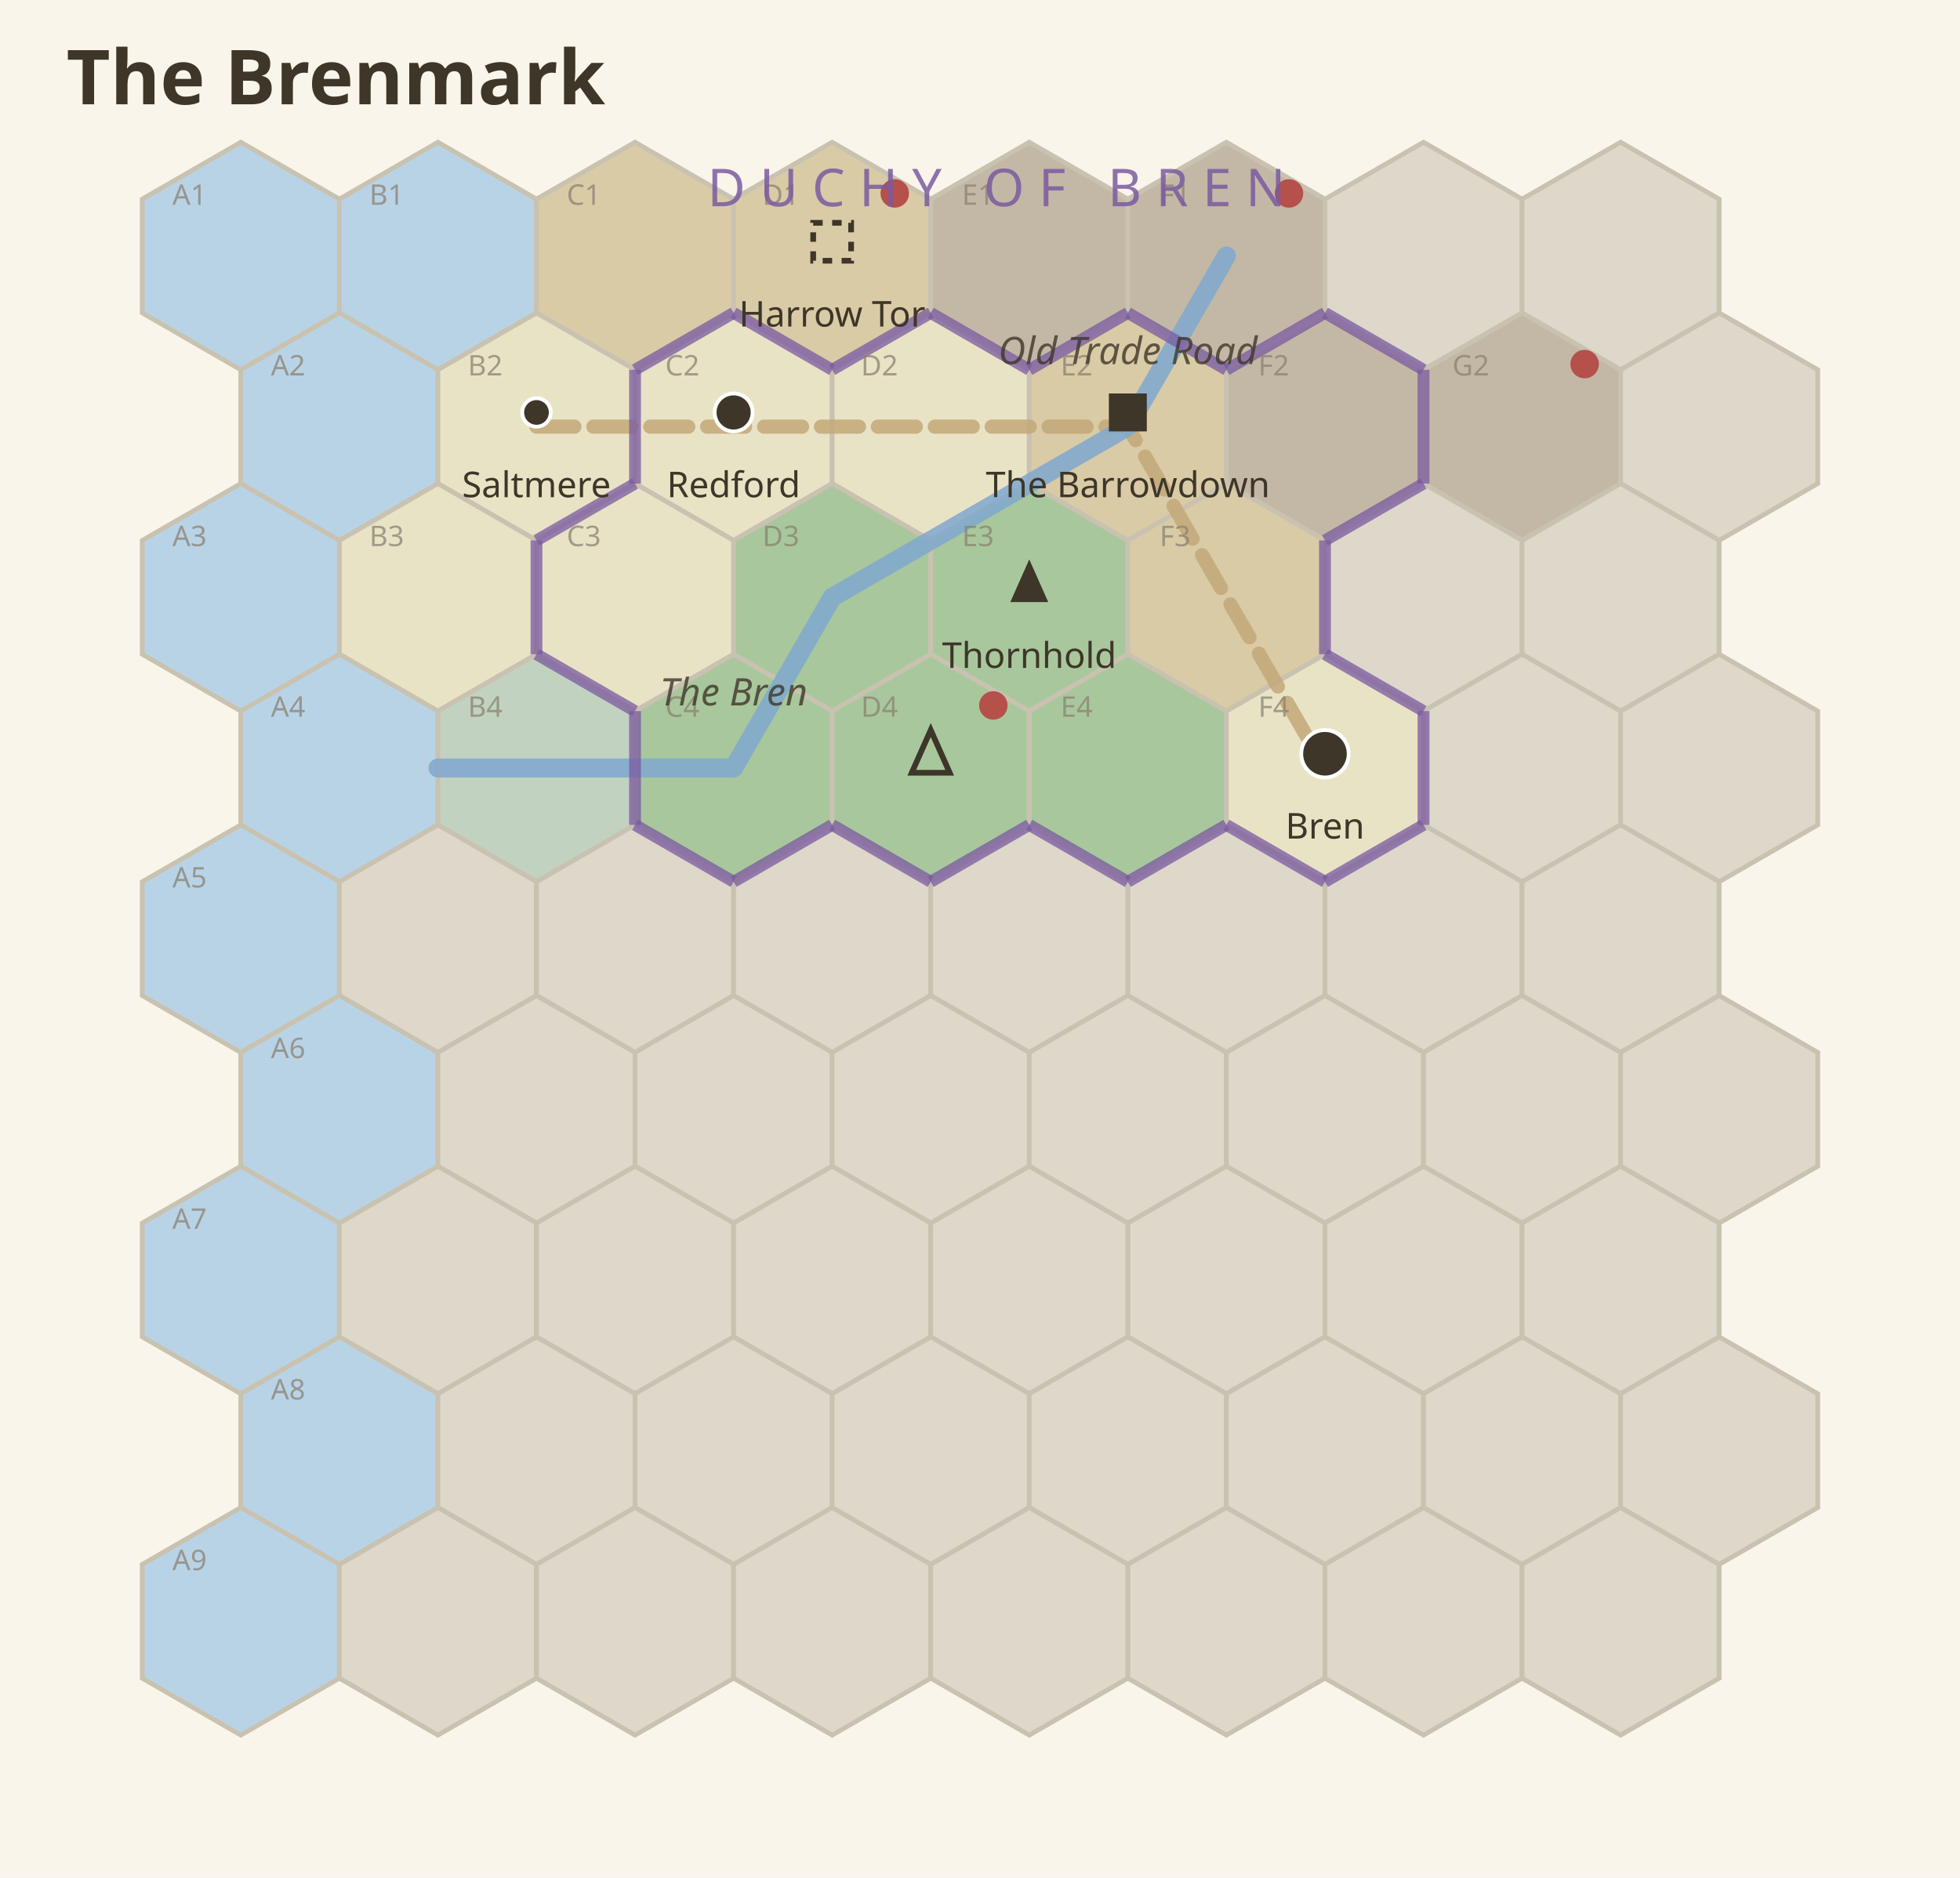
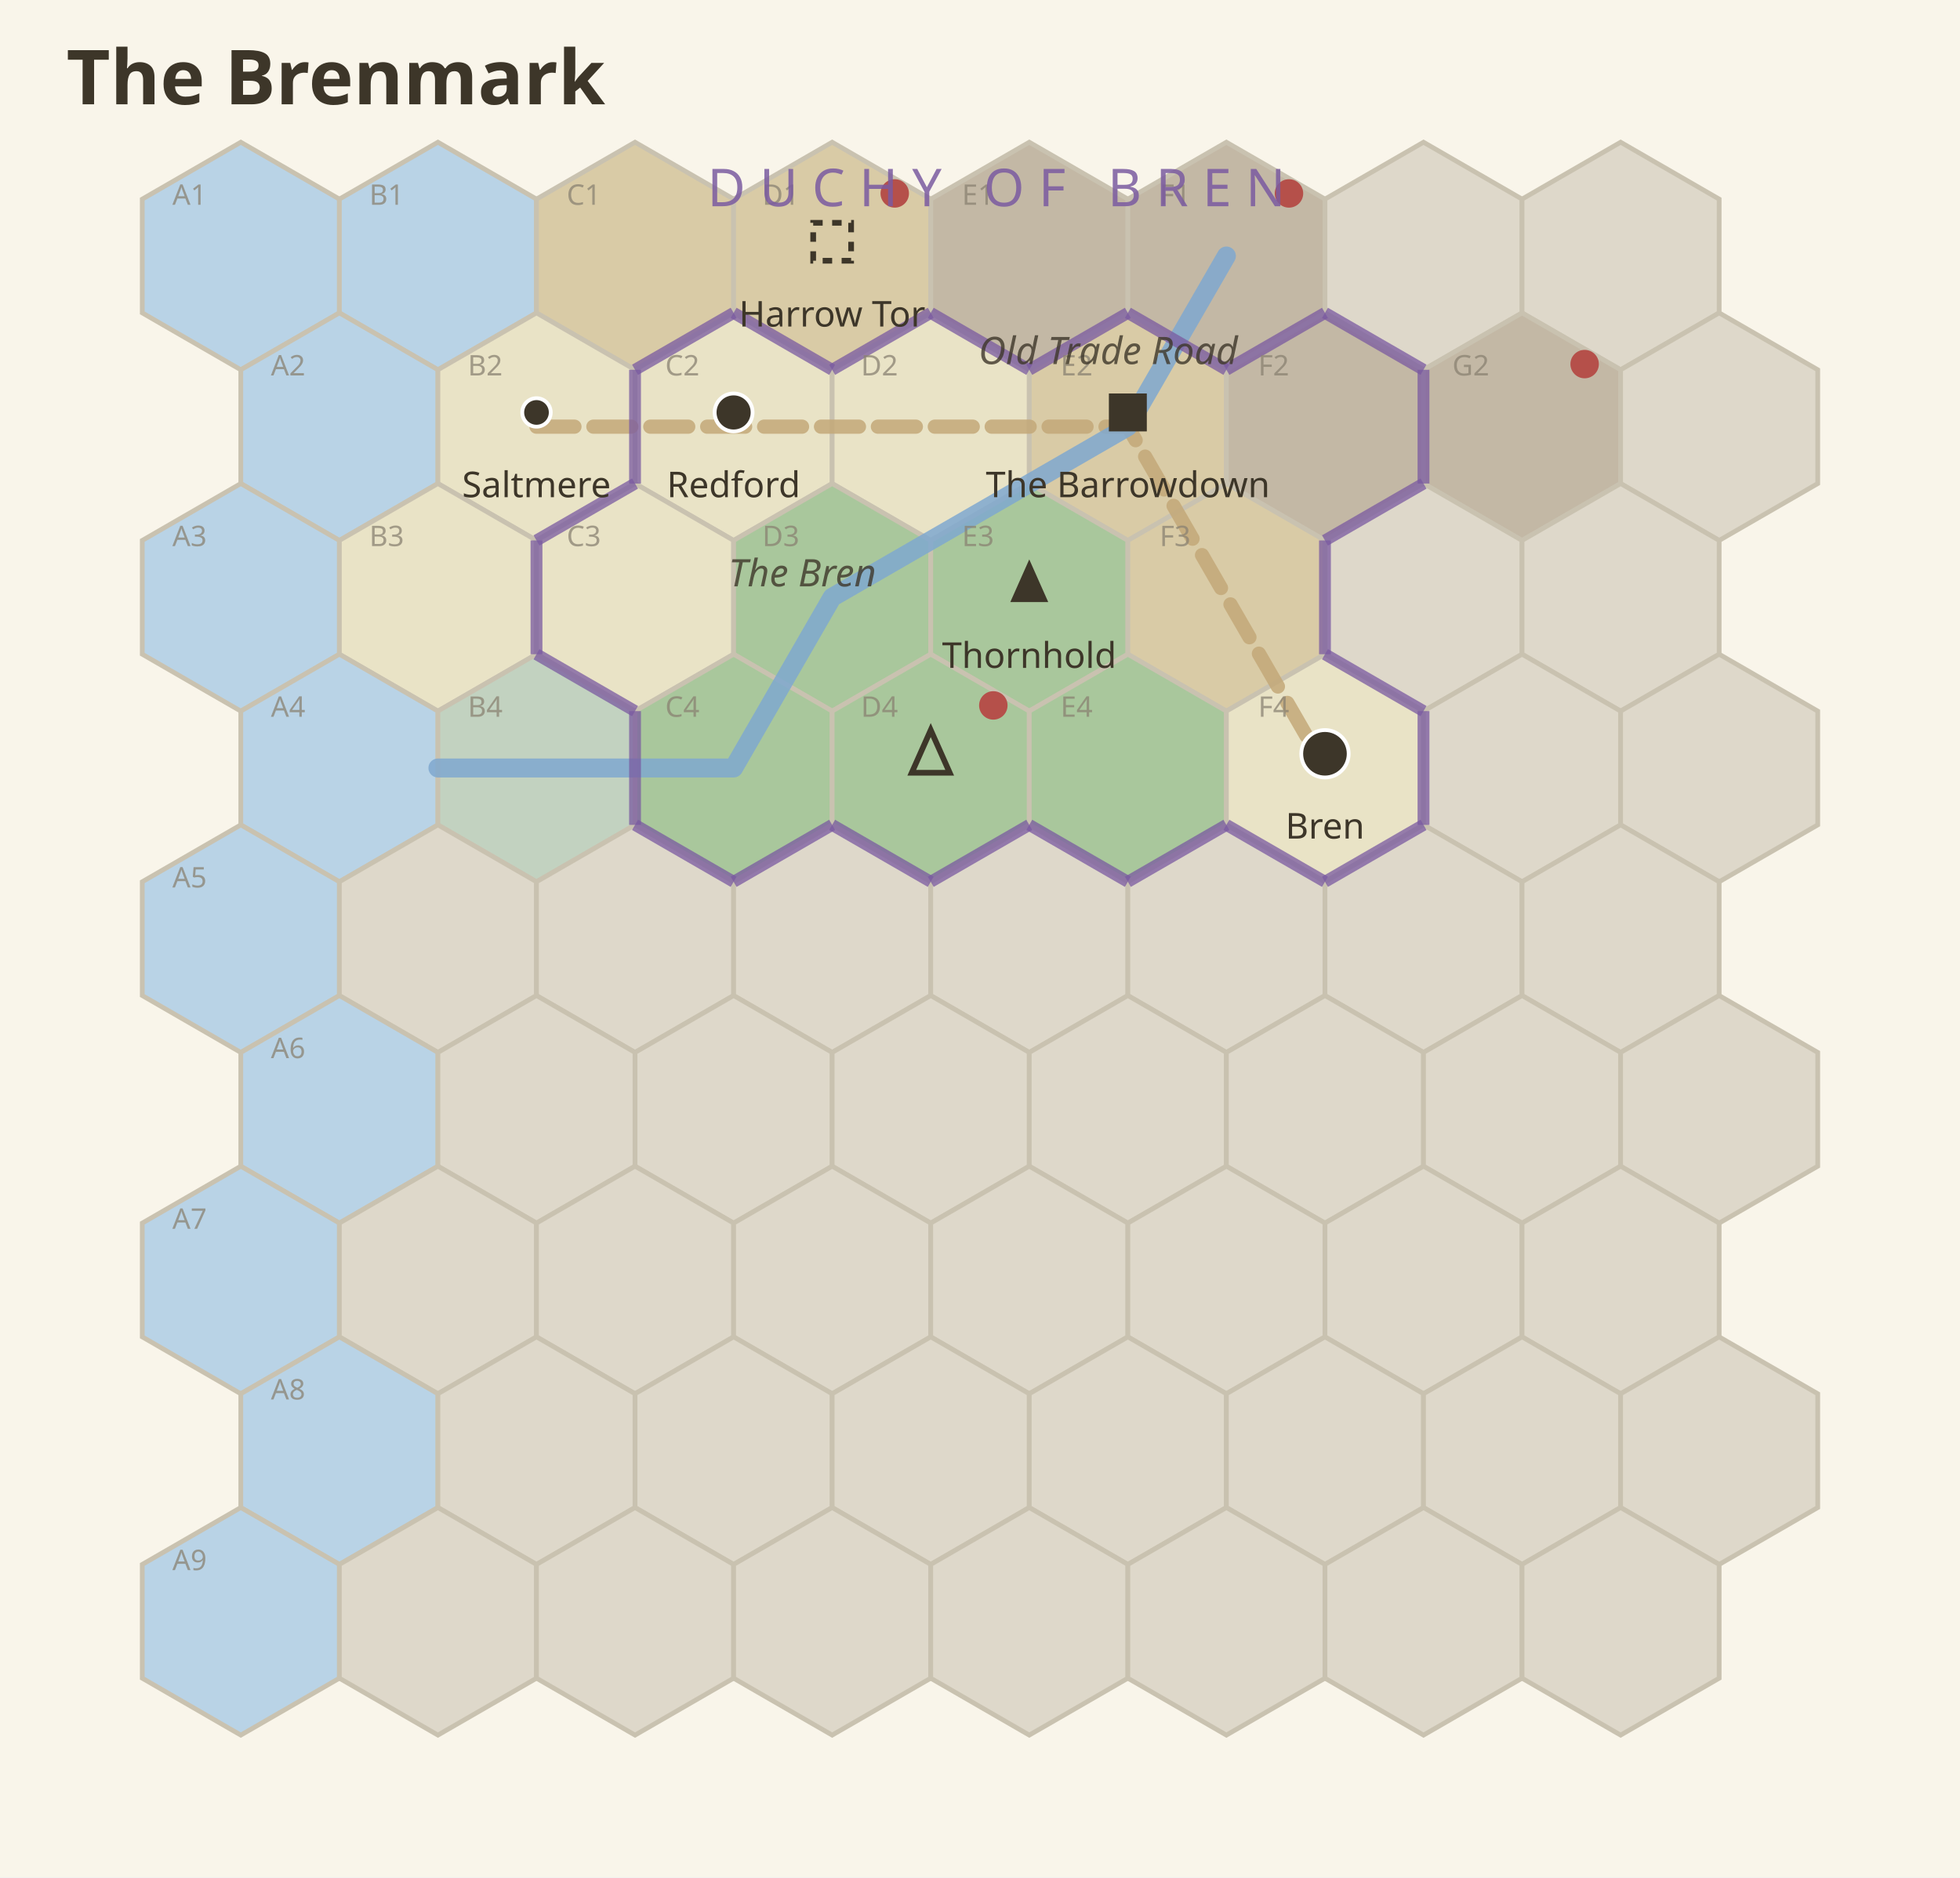
<svg xmlns="http://www.w3.org/2000/svg" viewBox="0 0 413.34 396" width="413.34" height="396" font-family="sans-serif">
  <rect x="0" y="0" width="413.34" height="396" fill="#f9f5ea" />
  <g>
    <polygon points="71.57,42 71.57,66 50.78,78 30,66 30,42 50.78,30" fill="#b9d3e6" stroke="#c9c2b0" stroke-width="1" />
  </g>
  <g>
    <polygon points="113.14,42 113.14,66 92.35,78 71.57,66 71.57,42 92.35,30" fill="#b9d3e6" stroke="#c9c2b0" stroke-width="1" />
  </g>
  <g>
    <polygon points="154.71,42 154.71,66 133.92,78 113.14,66 113.14,42 133.92,30" fill="#d9cba6" stroke="#c9c2b0" stroke-width="1" />
  </g>
  <g>
    <polygon points="196.28,42 196.28,66 175.49,78 154.71,66 154.71,42 175.49,30" fill="#d9cba6" stroke="#c9c2b0" stroke-width="1" />
  </g>
  <g>
    <polygon points="237.85,42 237.85,66 217.06,78 196.28,66 196.28,42 217.06,30" fill="#c3b8a5" stroke="#c9c2b0" stroke-width="1" />
  </g>
  <g>
    <polygon points="279.42,42 279.42,66 258.63,78 237.85,66 237.85,42 258.63,30" fill="#c3b8a5" stroke="#c9c2b0" stroke-width="1" />
  </g>
  <g>
    <polygon points="320.98,42 320.98,66 300.2,78 279.42,66 279.42,42 300.2,30" fill="#ded8ca" stroke="#c9c2b0" stroke-width="1" />
  </g>
  <g>
    <polygon points="362.55,42 362.55,66 341.77,78 320.98,66 320.98,42 341.77,30" fill="#ded8ca" stroke="#c9c2b0" stroke-width="1" />
  </g>
  <g>
    <polygon points="92.35,78 92.35,102 71.57,114 50.78,102 50.78,78 71.57,66" fill="#b9d3e6" stroke="#c9c2b0" stroke-width="1" />
  </g>
  <g>
    <polygon points="133.92,78 133.92,102 113.14,114 92.35,102 92.35,78 113.14,66" fill="#e9e3c6" stroke="#c9c2b0" stroke-width="1" />
  </g>
  <g>
    <polygon points="175.49,78 175.49,102 154.71,114 133.92,102 133.92,78 154.71,66" fill="#e9e3c6" stroke="#c9c2b0" stroke-width="1" />
  </g>
  <g>
    <polygon points="217.06,78 217.06,102 196.28,114 175.49,102 175.49,78 196.28,66" fill="#e9e3c6" stroke="#c9c2b0" stroke-width="1" />
  </g>
  <g>
    <polygon points="258.63,78 258.63,102 237.85,114 217.06,102 217.06,78 237.85,66" fill="#d9cba6" stroke="#c9c2b0" stroke-width="1" />
  </g>
  <g>
    <polygon points="300.2,78 300.2,102 279.42,114 258.63,102 258.63,78 279.42,66" fill="#c3b8a5" stroke="#c9c2b0" stroke-width="1" />
  </g>
  <g>
    <polygon points="341.77,78 341.77,102 320.98,114 300.2,102 300.2,78 320.98,66" fill="#c3b8a5" stroke="#c9c2b0" stroke-width="1" />
  </g>
  <g>
    <polygon points="383.34,78 383.34,102 362.55,114 341.77,102 341.77,78 362.55,66" fill="#ded8ca" stroke="#c9c2b0" stroke-width="1" />
  </g>
  <g>
    <polygon points="71.57,114 71.57,138 50.78,150 30,138 30,114 50.78,102" fill="#b9d3e6" stroke="#c9c2b0" stroke-width="1" />
  </g>
  <g>
    <polygon points="113.14,114 113.14,138 92.35,150 71.57,138 71.57,114 92.35,102" fill="#e9e3c6" stroke="#c9c2b0" stroke-width="1" />
  </g>
  <g>
    <polygon points="154.71,114 154.71,138 133.92,150 113.14,138 113.14,114 133.92,102" fill="#e9e3c6" stroke="#c9c2b0" stroke-width="1" />
  </g>
  <g>
    <polygon points="196.28,114 196.28,138 175.49,150 154.71,138 154.71,114 175.49,102" fill="#a9c79c" stroke="#c9c2b0" stroke-width="1" />
  </g>
  <g>
    <polygon points="237.85,114 237.85,138 217.06,150 196.28,138 196.28,114 217.06,102" fill="#a9c79c" stroke="#c9c2b0" stroke-width="1" />
  </g>
  <g>
    <polygon points="279.42,114 279.42,138 258.63,150 237.85,138 237.85,114 258.63,102" fill="#d9cba6" stroke="#c9c2b0" stroke-width="1" />
  </g>
  <g>
    <polygon points="320.98,114 320.98,138 300.2,150 279.42,138 279.42,114 300.2,102" fill="#ded8ca" stroke="#c9c2b0" stroke-width="1" />
  </g>
  <g>
    <polygon points="362.55,114 362.55,138 341.77,150 320.98,138 320.98,114 341.77,102" fill="#ded8ca" stroke="#c9c2b0" stroke-width="1" />
  </g>
  <g>
    <polygon points="92.35,150 92.35,174 71.57,186 50.78,174 50.78,150 71.57,138" fill="#b9d3e6" stroke="#c9c2b0" stroke-width="1" />
  </g>
  <g>
    <polygon points="133.92,150 133.92,174 113.14,186 92.35,174 92.35,150 113.14,138" fill="#c2d2c0" stroke="#c9c2b0" stroke-width="1" />
  </g>
  <g>
    <polygon points="175.49,150 175.49,174 154.71,186 133.92,174 133.92,150 154.71,138" fill="#a9c79c" stroke="#c9c2b0" stroke-width="1" />
  </g>
  <g>
    <polygon points="217.06,150 217.06,174 196.28,186 175.49,174 175.49,150 196.28,138" fill="#a9c79c" stroke="#c9c2b0" stroke-width="1" />
  </g>
  <g>
    <polygon points="258.63,150 258.63,174 237.85,186 217.06,174 217.06,150 237.85,138" fill="#a9c79c" stroke="#c9c2b0" stroke-width="1" />
  </g>
  <g>
    <polygon points="300.2,150 300.2,174 279.42,186 258.63,174 258.63,150 279.42,138" fill="#e9e3c6" stroke="#c9c2b0" stroke-width="1" />
  </g>
  <g>
    <polygon points="341.77,150 341.77,174 320.98,186 300.2,174 300.2,150 320.98,138" fill="#ded8ca" stroke="#c9c2b0" stroke-width="1" />
  </g>
  <g>
    <polygon points="383.34,150 383.34,174 362.55,186 341.77,174 341.77,150 362.55,138" fill="#ded8ca" stroke="#c9c2b0" stroke-width="1" />
  </g>
  <g>
    <polygon points="71.57,186 71.57,210 50.78,222 30,210 30,186 50.78,174" fill="#b9d3e6" stroke="#c9c2b0" stroke-width="1" />
  </g>
  <g>
    <polygon points="113.14,186 113.14,210 92.35,222 71.57,210 71.57,186 92.35,174" fill="#ded8ca" stroke="#c9c2b0" stroke-width="1" />
  </g>
  <g>
    <polygon points="154.71,186 154.71,210 133.92,222 113.14,210 113.14,186 133.92,174" fill="#ded8ca" stroke="#c9c2b0" stroke-width="1" />
  </g>
  <g>
    <polygon points="196.28,186 196.28,210 175.49,222 154.71,210 154.71,186 175.49,174" fill="#ded8ca" stroke="#c9c2b0" stroke-width="1" />
  </g>
  <g>
    <polygon points="237.85,186 237.85,210 217.06,222 196.28,210 196.28,186 217.06,174" fill="#ded8ca" stroke="#c9c2b0" stroke-width="1" />
  </g>
  <g>
    <polygon points="279.42,186 279.42,210 258.63,222 237.85,210 237.85,186 258.63,174" fill="#ded8ca" stroke="#c9c2b0" stroke-width="1" />
  </g>
  <g>
    <polygon points="320.98,186 320.98,210 300.2,222 279.42,210 279.42,186 300.2,174" fill="#ded8ca" stroke="#c9c2b0" stroke-width="1" />
  </g>
  <g>
    <polygon points="362.55,186 362.55,210 341.77,222 320.98,210 320.98,186 341.77,174" fill="#ded8ca" stroke="#c9c2b0" stroke-width="1" />
  </g>
  <g>
    <polygon points="92.35,222 92.35,246 71.57,258 50.78,246 50.78,222 71.57,210" fill="#b9d3e6" stroke="#c9c2b0" stroke-width="1" />
  </g>
  <g>
    <polygon points="133.92,222 133.92,246 113.14,258 92.35,246 92.35,222 113.14,210" fill="#ded8ca" stroke="#c9c2b0" stroke-width="1" />
  </g>
  <g>
    <polygon points="175.49,222 175.49,246 154.71,258 133.92,246 133.92,222 154.71,210" fill="#ded8ca" stroke="#c9c2b0" stroke-width="1" />
  </g>
  <g>
    <polygon points="217.06,222 217.06,246 196.28,258 175.49,246 175.49,222 196.28,210" fill="#ded8ca" stroke="#c9c2b0" stroke-width="1" />
  </g>
  <g>
    <polygon points="258.63,222 258.63,246 237.85,258 217.06,246 217.06,222 237.85,210" fill="#ded8ca" stroke="#c9c2b0" stroke-width="1" />
  </g>
  <g>
    <polygon points="300.2,222 300.2,246 279.42,258 258.63,246 258.63,222 279.42,210" fill="#ded8ca" stroke="#c9c2b0" stroke-width="1" />
  </g>
  <g>
    <polygon points="341.77,222 341.77,246 320.98,258 300.2,246 300.2,222 320.98,210" fill="#ded8ca" stroke="#c9c2b0" stroke-width="1" />
  </g>
  <g>
    <polygon points="383.34,222 383.34,246 362.55,258 341.77,246 341.77,222 362.55,210" fill="#ded8ca" stroke="#c9c2b0" stroke-width="1" />
  </g>
  <g>
    <polygon points="71.57,258 71.57,282 50.78,294 30,282 30,258 50.78,246" fill="#b9d3e6" stroke="#c9c2b0" stroke-width="1" />
  </g>
  <g>
    <polygon points="113.14,258 113.14,282 92.35,294 71.57,282 71.57,258 92.35,246" fill="#ded8ca" stroke="#c9c2b0" stroke-width="1" />
  </g>
  <g>
    <polygon points="154.71,258 154.71,282 133.92,294 113.14,282 113.14,258 133.92,246" fill="#ded8ca" stroke="#c9c2b0" stroke-width="1" />
  </g>
  <g>
    <polygon points="196.28,258 196.28,282 175.49,294 154.71,282 154.71,258 175.49,246" fill="#ded8ca" stroke="#c9c2b0" stroke-width="1" />
  </g>
  <g>
    <polygon points="237.85,258 237.85,282 217.06,294 196.28,282 196.28,258 217.06,246" fill="#ded8ca" stroke="#c9c2b0" stroke-width="1" />
  </g>
  <g>
    <polygon points="279.42,258 279.42,282 258.63,294 237.85,282 237.85,258 258.63,246" fill="#ded8ca" stroke="#c9c2b0" stroke-width="1" />
  </g>
  <g>
    <polygon points="320.98,258 320.98,282 300.2,294 279.42,282 279.42,258 300.2,246" fill="#ded8ca" stroke="#c9c2b0" stroke-width="1" />
  </g>
  <g>
    <polygon points="362.55,258 362.55,282 341.77,294 320.98,282 320.98,258 341.77,246" fill="#ded8ca" stroke="#c9c2b0" stroke-width="1" />
  </g>
  <g>
    <polygon points="92.35,294 92.35,318 71.57,330 50.78,318 50.78,294 71.57,282" fill="#b9d3e6" stroke="#c9c2b0" stroke-width="1" />
  </g>
  <g>
    <polygon points="133.92,294 133.92,318 113.14,330 92.35,318 92.35,294 113.14,282" fill="#ded8ca" stroke="#c9c2b0" stroke-width="1" />
  </g>
  <g>
    <polygon points="175.49,294 175.49,318 154.71,330 133.92,318 133.92,294 154.71,282" fill="#ded8ca" stroke="#c9c2b0" stroke-width="1" />
  </g>
  <g>
    <polygon points="217.06,294 217.06,318 196.28,330 175.49,318 175.49,294 196.28,282" fill="#ded8ca" stroke="#c9c2b0" stroke-width="1" />
  </g>
  <g>
    <polygon points="258.63,294 258.63,318 237.85,330 217.06,318 217.06,294 237.85,282" fill="#ded8ca" stroke="#c9c2b0" stroke-width="1" />
  </g>
  <g>
    <polygon points="300.2,294 300.2,318 279.42,330 258.63,318 258.63,294 279.42,282" fill="#ded8ca" stroke="#c9c2b0" stroke-width="1" />
  </g>
  <g>
    <polygon points="341.77,294 341.77,318 320.98,330 300.2,318 300.2,294 320.98,282" fill="#ded8ca" stroke="#c9c2b0" stroke-width="1" />
  </g>
  <g>
    <polygon points="383.34,294 383.34,318 362.55,330 341.77,318 341.77,294 362.55,282" fill="#ded8ca" stroke="#c9c2b0" stroke-width="1" />
  </g>
  <g>
    <polygon points="71.57,330 71.57,354 50.78,366 30,354 30,330 50.78,318" fill="#b9d3e6" stroke="#c9c2b0" stroke-width="1" />
  </g>
  <g>
    <polygon points="113.14,330 113.14,354 92.35,366 71.57,354 71.57,330 92.35,318" fill="#ded8ca" stroke="#c9c2b0" stroke-width="1" />
  </g>
  <g>
    <polygon points="154.71,330 154.71,354 133.92,366 113.14,354 113.14,330 133.92,318" fill="#ded8ca" stroke="#c9c2b0" stroke-width="1" />
  </g>
  <g>
    <polygon points="196.28,330 196.28,354 175.49,366 154.71,354 154.71,330 175.49,318" fill="#ded8ca" stroke="#c9c2b0" stroke-width="1" />
  </g>
  <g>
    <polygon points="237.85,330 237.85,354 217.06,366 196.28,354 196.28,330 217.06,318" fill="#ded8ca" stroke="#c9c2b0" stroke-width="1" />
  </g>
  <g>
    <polygon points="279.42,330 279.42,354 258.63,366 237.85,354 237.85,330 258.63,318" fill="#ded8ca" stroke="#c9c2b0" stroke-width="1" />
  </g>
  <g>
    <polygon points="320.98,330 320.98,354 300.2,366 279.42,354 279.42,330 300.2,318" fill="#ded8ca" stroke="#c9c2b0" stroke-width="1" />
  </g>
  <g>
    <polygon points="362.55,330 362.55,354 341.77,366 320.98,354 320.98,330 341.77,318" fill="#ded8ca" stroke="#c9c2b0" stroke-width="1" />
  </g>
  <g id="cd-the-brenmark-old-trade-road">
    <polyline points="113.14,90 154.71,90 196.28,90 237.85,90 258.63,126 279.42,162" fill="none" stroke="#c3a878" stroke-width="3" stroke-dasharray="8 4" stroke-linejoin="round" stroke-linecap="round" opacity="0.85" />
  </g>
  <g id="cd-the-brenmark-the-bren">
    <polyline points="258.63,54 237.85,90 175.49,126 154.71,162 113.14,162 92.35,162" fill="none" stroke="#7fa8cf" stroke-width="4" stroke-linejoin="round" stroke-linecap="round" opacity="0.85" />
  </g>
  <g id="cd-the-brenmark-duchy-of-bren">
    <line x1="133.92" y1="102" x2="133.92" y2="78" stroke="#7a5aa0" stroke-width="2.5" opacity="0.75" />
    <line x1="133.92" y1="78" x2="154.71" y2="66" stroke="#7a5aa0" stroke-width="2.5" opacity="0.75" />
    <line x1="154.71" y1="66" x2="175.49" y2="78" stroke="#7a5aa0" stroke-width="2.5" opacity="0.75" />
    <line x1="133.92" y1="150" x2="113.14" y2="138" stroke="#7a5aa0" stroke-width="2.5" opacity="0.75" />
    <line x1="113.14" y1="138" x2="113.14" y2="114" stroke="#7a5aa0" stroke-width="2.5" opacity="0.75" />
    <line x1="113.14" y1="114" x2="133.92" y2="102" stroke="#7a5aa0" stroke-width="2.5" opacity="0.75" />
    <line x1="175.49" y1="174" x2="154.71" y2="186" stroke="#7a5aa0" stroke-width="2.5" opacity="0.75" />
    <line x1="154.71" y1="186" x2="133.92" y2="174" stroke="#7a5aa0" stroke-width="2.5" opacity="0.75" />
    <line x1="133.92" y1="174" x2="133.92" y2="150" stroke="#7a5aa0" stroke-width="2.5" opacity="0.75" />
    <line x1="175.49" y1="78" x2="196.28" y2="66" stroke="#7a5aa0" stroke-width="2.5" opacity="0.75" />
    <line x1="196.28" y1="66" x2="217.06" y2="78" stroke="#7a5aa0" stroke-width="2.5" opacity="0.75" />
    <line x1="217.06" y1="174" x2="196.28" y2="186" stroke="#7a5aa0" stroke-width="2.5" opacity="0.75" />
    <line x1="196.28" y1="186" x2="175.49" y2="174" stroke="#7a5aa0" stroke-width="2.5" opacity="0.75" />
    <line x1="217.06" y1="78" x2="237.85" y2="66" stroke="#7a5aa0" stroke-width="2.5" opacity="0.75" />
    <line x1="237.85" y1="66" x2="258.63" y2="78" stroke="#7a5aa0" stroke-width="2.5" opacity="0.75" />
    <line x1="258.63" y1="174" x2="237.85" y2="186" stroke="#7a5aa0" stroke-width="2.5" opacity="0.75" />
    <line x1="237.85" y1="186" x2="217.06" y2="174" stroke="#7a5aa0" stroke-width="2.5" opacity="0.75" />
    <line x1="300.2" y1="78" x2="300.2" y2="102" stroke="#7a5aa0" stroke-width="2.5" opacity="0.75" />
    <line x1="300.2" y1="102" x2="279.42" y2="114" stroke="#7a5aa0" stroke-width="2.5" opacity="0.75" />
    <line x1="258.63" y1="78" x2="279.42" y2="66" stroke="#7a5aa0" stroke-width="2.5" opacity="0.75" />
    <line x1="279.42" y1="66" x2="300.2" y2="78" stroke="#7a5aa0" stroke-width="2.5" opacity="0.75" />
    <line x1="279.42" y1="114" x2="279.42" y2="138" stroke="#7a5aa0" stroke-width="2.5" opacity="0.75" />
    <line x1="300.2" y1="150" x2="300.2" y2="174" stroke="#7a5aa0" stroke-width="2.5" opacity="0.75" />
    <line x1="300.2" y1="174" x2="279.42" y2="186" stroke="#7a5aa0" stroke-width="2.5" opacity="0.75" />
    <line x1="279.42" y1="186" x2="258.63" y2="174" stroke="#7a5aa0" stroke-width="2.5" opacity="0.75" />
    <line x1="279.42" y1="138" x2="300.2" y2="150" stroke="#7a5aa0" stroke-width="2.5" opacity="0.75" />
  </g>
  <rect x="171.49" y="47" width="8" height="8" fill="none" stroke="#3d3629" stroke-width="1.2" stroke-dasharray="2 2" />
  <circle cx="188.69" cy="40.8" r="3" fill="#b5504a" />
  <circle cx="271.83" cy="40.8" r="3" fill="#b5504a" />
  <circle cx="113.14" cy="87" r="3" fill="#3d3629" stroke="#fff" stroke-width="0.8" />
  <circle cx="154.71" cy="87" r="4" fill="#3d3629" stroke="#fff" stroke-width="0.8" />
  <rect x="233.85" y="83" width="8" height="8" fill="#3d3629" />
  <circle cx="334.18" cy="76.8" r="3" fill="#b5504a" />
  <polygon points="213.06,127 221.06,127 217.06,118" fill="#3d3629" />
  <polygon points="192.28,163 200.28,163 196.28,154" fill="none" stroke="#3d3629" stroke-width="1.2" />
  <circle cx="209.48" cy="148.8" r="3" fill="#b5504a" />
  <circle cx="279.42" cy="159" r="5" fill="#3d3629" stroke="#fff" stroke-width="0.8" />
  <text x="39.98" y="43.2" font-size="6" fill="#8a8272" opacity="0.75" text-anchor="middle" font-family="sans-serif">A1</text>
  <text x="81.55" y="43.2" font-size="6" fill="#8a8272" opacity="0.75" text-anchor="middle" font-family="sans-serif">B1</text>
  <text x="123.12" y="43.2" font-size="6" fill="#8a8272" opacity="0.75" text-anchor="middle" font-family="sans-serif">C1</text>
  <g id="cd-the-brenmark-harrow-tor">
    <text x="175.49" y="68.88" font-size="7.5" fill="#3d3629" text-anchor="middle" font-family="sans-serif">Harrow Tor</text>
  </g>
  <text x="164.68" y="43.2" font-size="6" fill="#8a8272" opacity="0.75" text-anchor="middle" font-family="sans-serif">D1</text>
  <text x="206.25" y="43.2" font-size="6" fill="#8a8272" opacity="0.75" text-anchor="middle" font-family="sans-serif">E1</text>
  <text x="247.82" y="43.2" font-size="6" fill="#8a8272" opacity="0.75" text-anchor="middle" font-family="sans-serif">F1</text>
  <text x="60.76" y="79.2" font-size="6" fill="#8a8272" opacity="0.75" text-anchor="middle" font-family="sans-serif">A2</text>
  <g id="cd-the-brenmark-saltmere">
    <text x="113.14" y="104.88" font-size="7.5" fill="#3d3629" text-anchor="middle" font-family="sans-serif">Saltmere</text>
  </g>
  <text x="102.33" y="79.2" font-size="6" fill="#8a8272" opacity="0.75" text-anchor="middle" font-family="sans-serif">B2</text>
  <g id="cd-the-brenmark-redford">
    <text x="154.71" y="104.88" font-size="7.5" fill="#3d3629" text-anchor="middle" font-family="sans-serif">Redford</text>
  </g>
  <text x="143.9" y="79.2" font-size="6" fill="#8a8272" opacity="0.75" text-anchor="middle" font-family="sans-serif">C2</text>
  <text x="185.47" y="79.2" font-size="6" fill="#8a8272" opacity="0.75" text-anchor="middle" font-family="sans-serif">D2</text>
  <g id="cd-the-brenmark-the-barrowdown">
    <text x="237.85" y="104.88" font-size="7.5" fill="#3d3629" text-anchor="middle" font-family="sans-serif">The Barrowdown</text>
  </g>
  <text x="227.04" y="79.2" font-size="6" fill="#8a8272" opacity="0.75" text-anchor="middle" font-family="sans-serif">E2</text>
  <text x="268.61" y="79.2" font-size="6" fill="#8a8272" opacity="0.75" text-anchor="middle" font-family="sans-serif">F2</text>
  <text x="310.18" y="79.2" font-size="6" fill="#8a8272" opacity="0.75" text-anchor="middle" font-family="sans-serif">G2</text>
  <text x="39.98" y="115.2" font-size="6" fill="#8a8272" opacity="0.75" text-anchor="middle" font-family="sans-serif">A3</text>
  <text x="81.55" y="115.2" font-size="6" fill="#8a8272" opacity="0.75" text-anchor="middle" font-family="sans-serif">B3</text>
  <text x="123.12" y="115.2" font-size="6" fill="#8a8272" opacity="0.75" text-anchor="middle" font-family="sans-serif">C3</text>
  <text x="164.68" y="115.2" font-size="6" fill="#8a8272" opacity="0.75" text-anchor="middle" font-family="sans-serif">D3</text>
  <g id="cd-the-brenmark-thornhold">
    <text x="217.06" y="140.88" font-size="7.5" fill="#3d3629" text-anchor="middle" font-family="sans-serif">Thornhold</text>
  </g>
  <text x="206.25" y="115.2" font-size="6" fill="#8a8272" opacity="0.75" text-anchor="middle" font-family="sans-serif">E3</text>
  <text x="247.82" y="115.2" font-size="6" fill="#8a8272" opacity="0.75" text-anchor="middle" font-family="sans-serif">F3</text>
  <text x="60.76" y="151.2" font-size="6" fill="#8a8272" opacity="0.75" text-anchor="middle" font-family="sans-serif">A4</text>
  <text x="102.33" y="151.2" font-size="6" fill="#8a8272" opacity="0.75" text-anchor="middle" font-family="sans-serif">B4</text>
  <text x="143.9" y="151.2" font-size="6" fill="#8a8272" opacity="0.75" text-anchor="middle" font-family="sans-serif">C4</text>
  <text x="185.47" y="151.2" font-size="6" fill="#8a8272" opacity="0.75" text-anchor="middle" font-family="sans-serif">D4</text>
  <text x="227.04" y="151.2" font-size="6" fill="#8a8272" opacity="0.75" text-anchor="middle" font-family="sans-serif">E4</text>
  <g id="cd-the-brenmark-bren">
    <text x="279.42" y="176.88" font-size="7.5" fill="#3d3629" text-anchor="middle" font-family="sans-serif">Bren</text>
  </g>
  <text x="268.61" y="151.2" font-size="6" fill="#8a8272" opacity="0.75" text-anchor="middle" font-family="sans-serif">F4</text>
  <text x="39.98" y="187.2" font-size="6" fill="#8a8272" opacity="0.75" text-anchor="middle" font-family="sans-serif">A5</text>
  <text x="60.76" y="223.2" font-size="6" fill="#8a8272" opacity="0.75" text-anchor="middle" font-family="sans-serif">A6</text>
  <text x="39.98" y="259.2" font-size="6" fill="#8a8272" opacity="0.75" text-anchor="middle" font-family="sans-serif">A7</text>
  <text x="60.76" y="295.2" font-size="6" fill="#8a8272" opacity="0.75" text-anchor="middle" font-family="sans-serif">A8</text>
  <text x="39.98" y="331.2" font-size="6" fill="#8a8272" opacity="0.75" text-anchor="middle" font-family="sans-serif">A9</text>
-   <text x="237.85" y="76.8" font-size="8" fill="#3d3629" opacity="0.8" font-style="italic" text-anchor="middle" font-family="sans-serif">Old Trade Road</text>
-   <text x="154.71" y="148.8" font-size="8" fill="#3d3629" opacity="0.8" font-style="italic" text-anchor="middle" font-family="sans-serif">The Bren</text>
+   <text x="233.69" y="76.8" font-size="8" fill="#3d3629" opacity="0.8" font-style="italic" text-anchor="middle" font-family="sans-serif">Old Trade Road</text>
+   <text x="169.2" y="123.69" font-size="8" fill="#3d3629" opacity="0.8" font-style="italic" text-anchor="middle" font-family="sans-serif">The Bren</text>
  <text x="210.13" y="43.5" font-size="11" letter-spacing="3" fill="#7a5aa0" opacity="0.85" text-anchor="middle" font-family="sans-serif">DUCHY OF BREN</text>
  <text x="14" y="22" font-size="16" font-weight="bold" fill="#3d3629" font-family="sans-serif">The Brenmark</text>
</svg>
